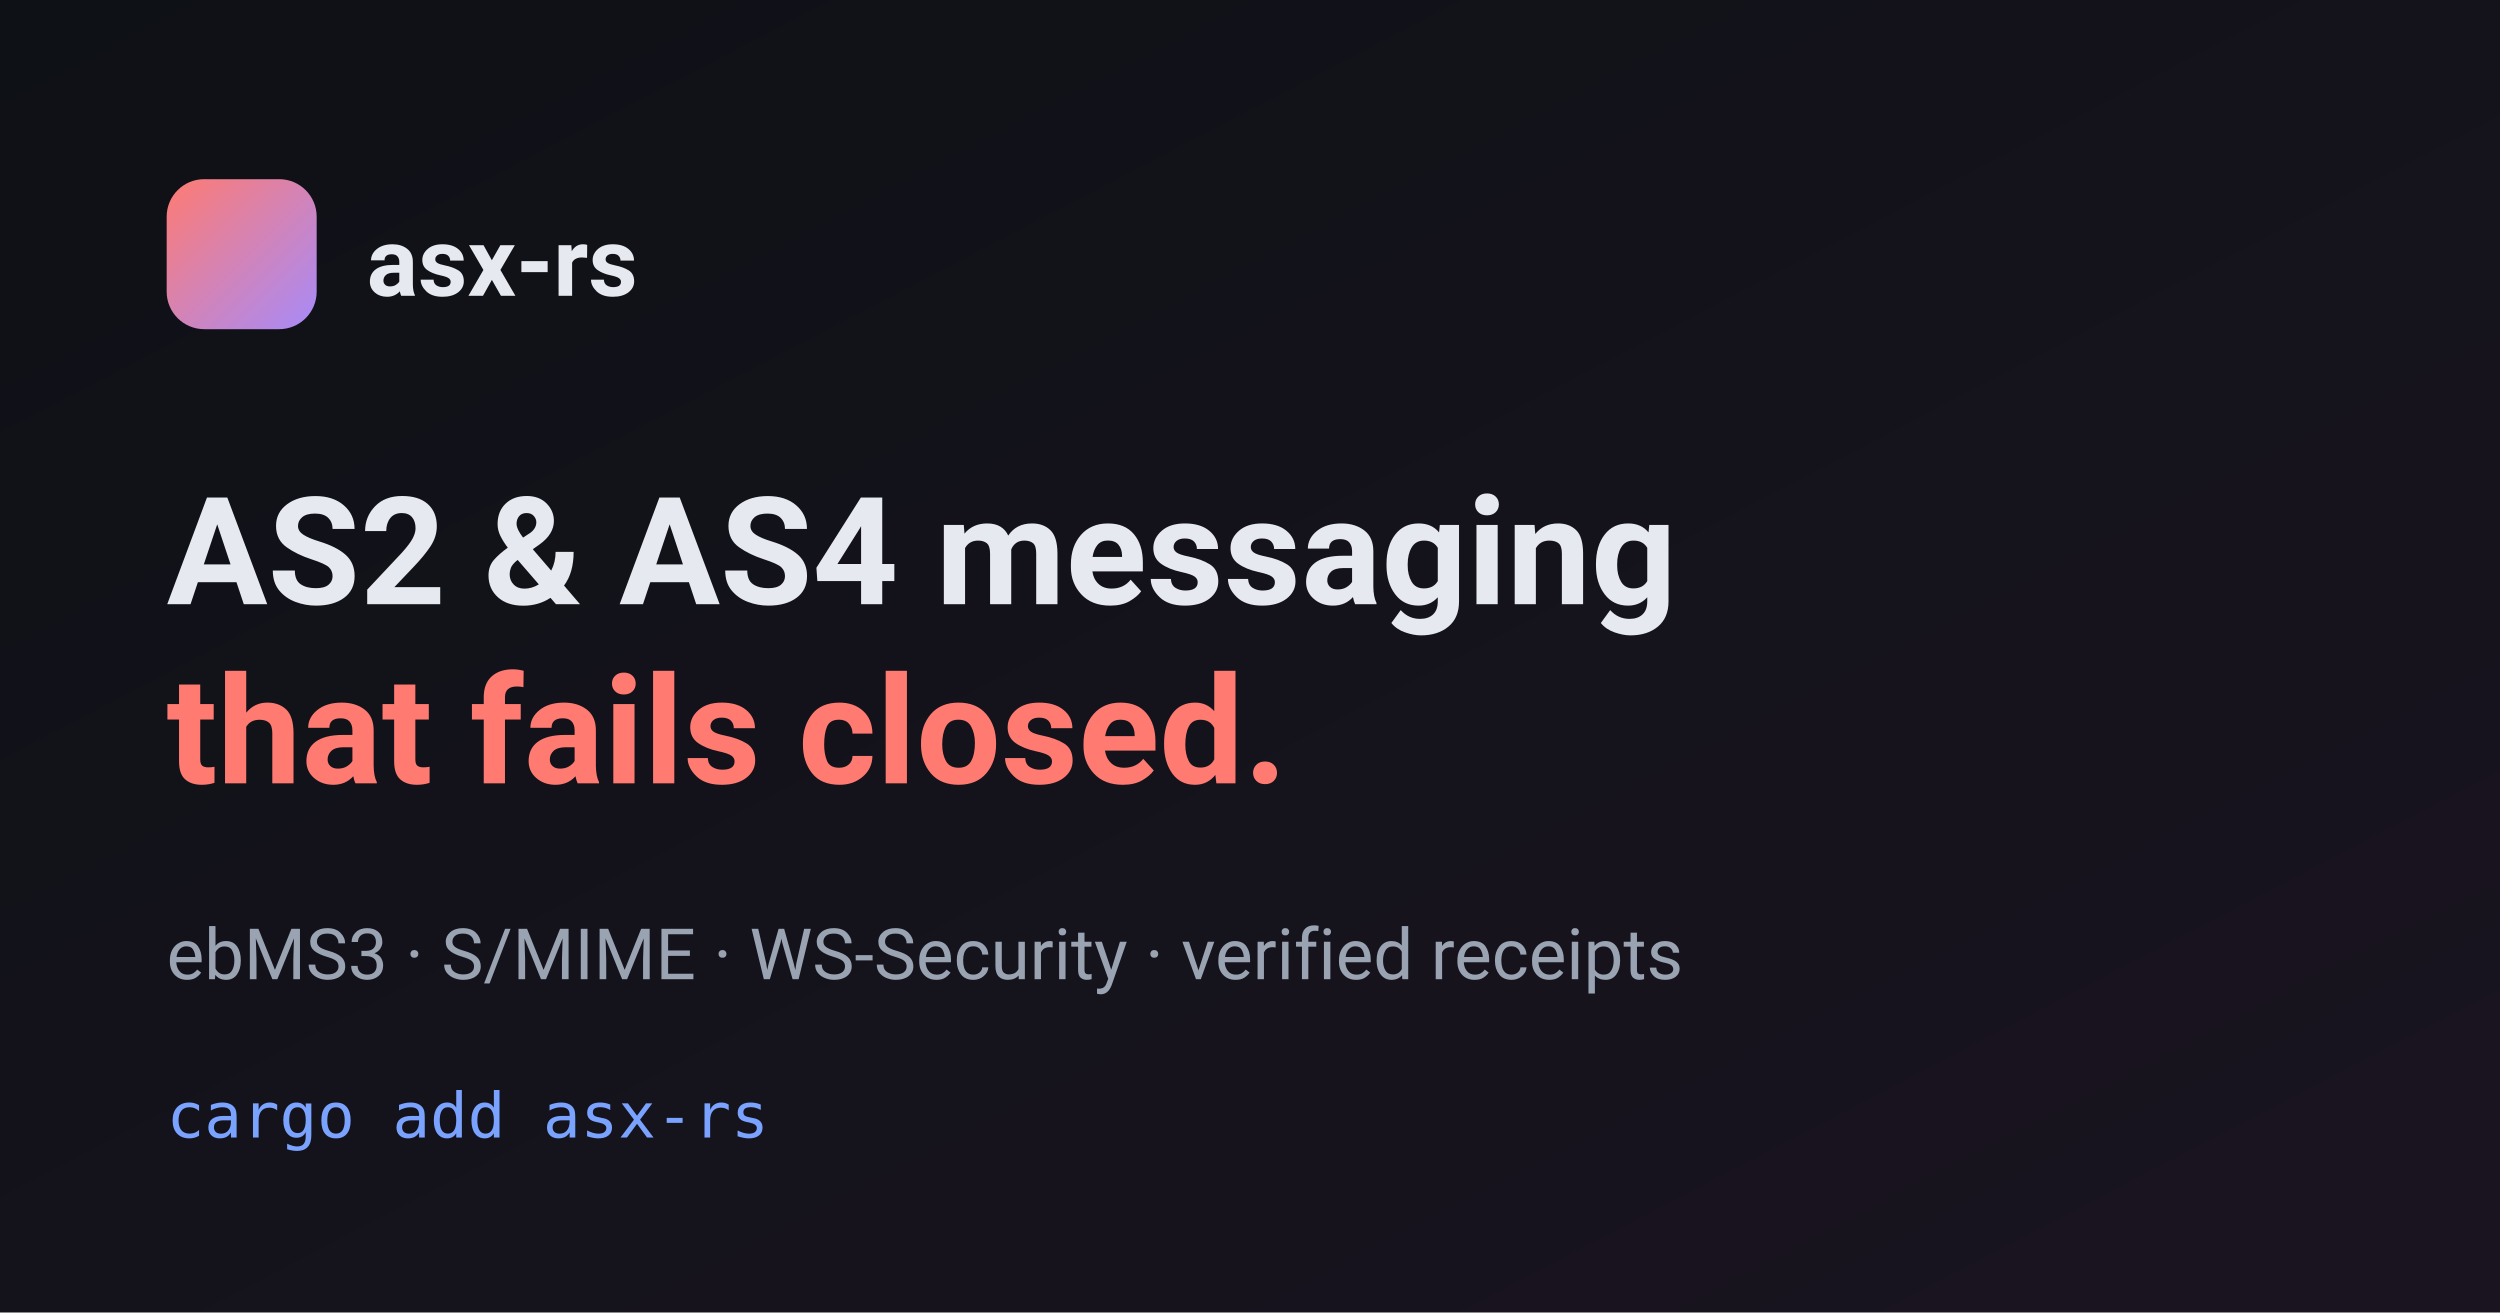
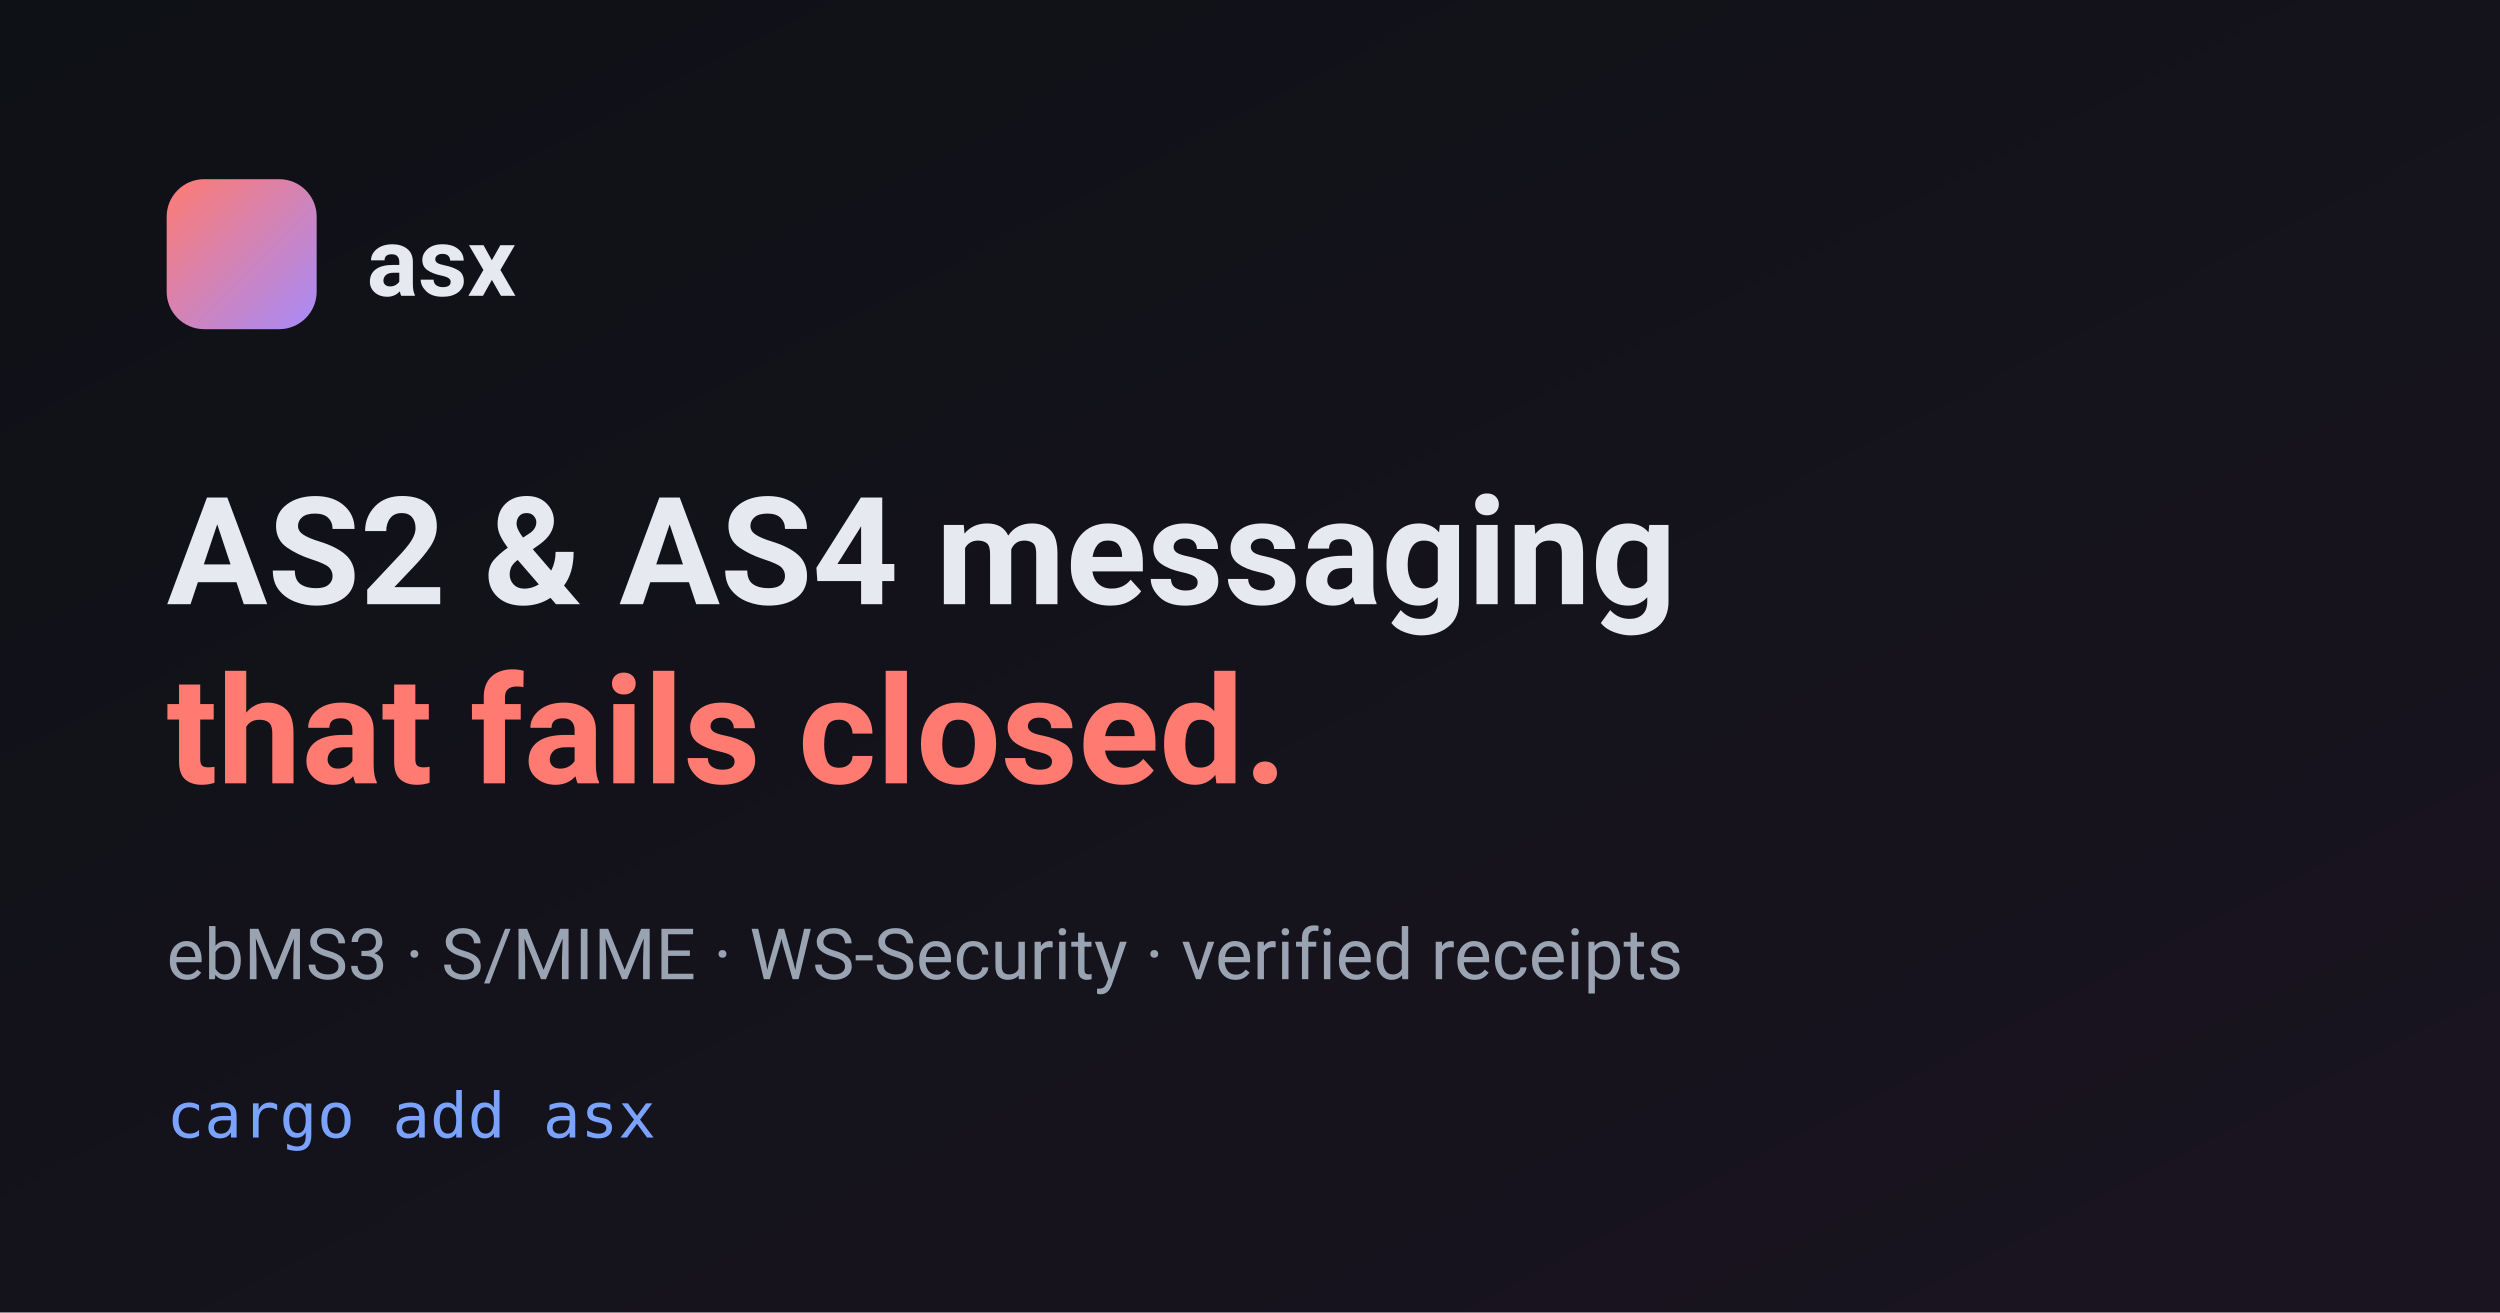
- <svg xmlns="http://www.w3.org/2000/svg" width="1200" height="630" viewBox="0 0 1200 630" role="img" aria-label="asx-rs — AS2 and AS4 B2B messaging for Rust">
+ <svg xmlns="http://www.w3.org/2000/svg" width="1200" height="630" viewBox="0 0 1200 630" role="img" aria-label="asx — AS2 and AS4 B2B messaging for Rust">
  <defs>
    <linearGradient id="bg" x1="0" y1="0" x2="1" y2="1">
      <stop offset="0" stop-color="#0e1116" />
      <stop offset="1" stop-color="#1a1420" />
    </linearGradient>
    <linearGradient id="mark" x1="0" y1="0" x2="1" y2="1">
      <stop offset="0" stop-color="#ff7b72" />
      <stop offset="1" stop-color="#a78bfa" />
    </linearGradient>
  </defs>
  <rect width="1200" height="630" fill="url(#bg)" />
  <rect x="80" y="86" width="72" height="72" rx="18" fill="url(#mark)" />
-   <text x="176" y="142" font-family="system-ui,-apple-system,Segoe UI,Roboto,sans-serif" font-size="46" font-weight="650" fill="#e6e9ef">asx-rs</text>
+   <text x="176" y="142" font-family="system-ui,-apple-system,Segoe UI,Roboto,sans-serif" font-size="46" font-weight="650" fill="#e6e9ef">asx</text>
  <text x="80" y="290" font-family="system-ui,-apple-system,Segoe UI,Roboto,sans-serif" font-size="72" font-weight="700" fill="#e6e9ef">AS2 &amp; AS4 messaging</text>
  <text x="80" y="376" font-family="system-ui,-apple-system,Segoe UI,Roboto,sans-serif" font-size="72" font-weight="700" fill="#ff7b72">that fails closed.</text>
  <text x="80" y="470" font-family="system-ui,-apple-system,Segoe UI,Roboto,sans-serif" font-size="34" fill="#99a3b2">ebMS3 · S/MIME · WS-Security · verified receipts</text>
-   <text x="80" y="546" font-family="ui-monospace,SFMono-Regular,Menlo,monospace" font-size="30" fill="#7aa2ff">cargo add asx-rs</text>
+   <text x="80" y="546" font-family="ui-monospace,SFMono-Regular,Menlo,monospace" font-size="30" fill="#7aa2ff">cargo add asx</text>
</svg>
